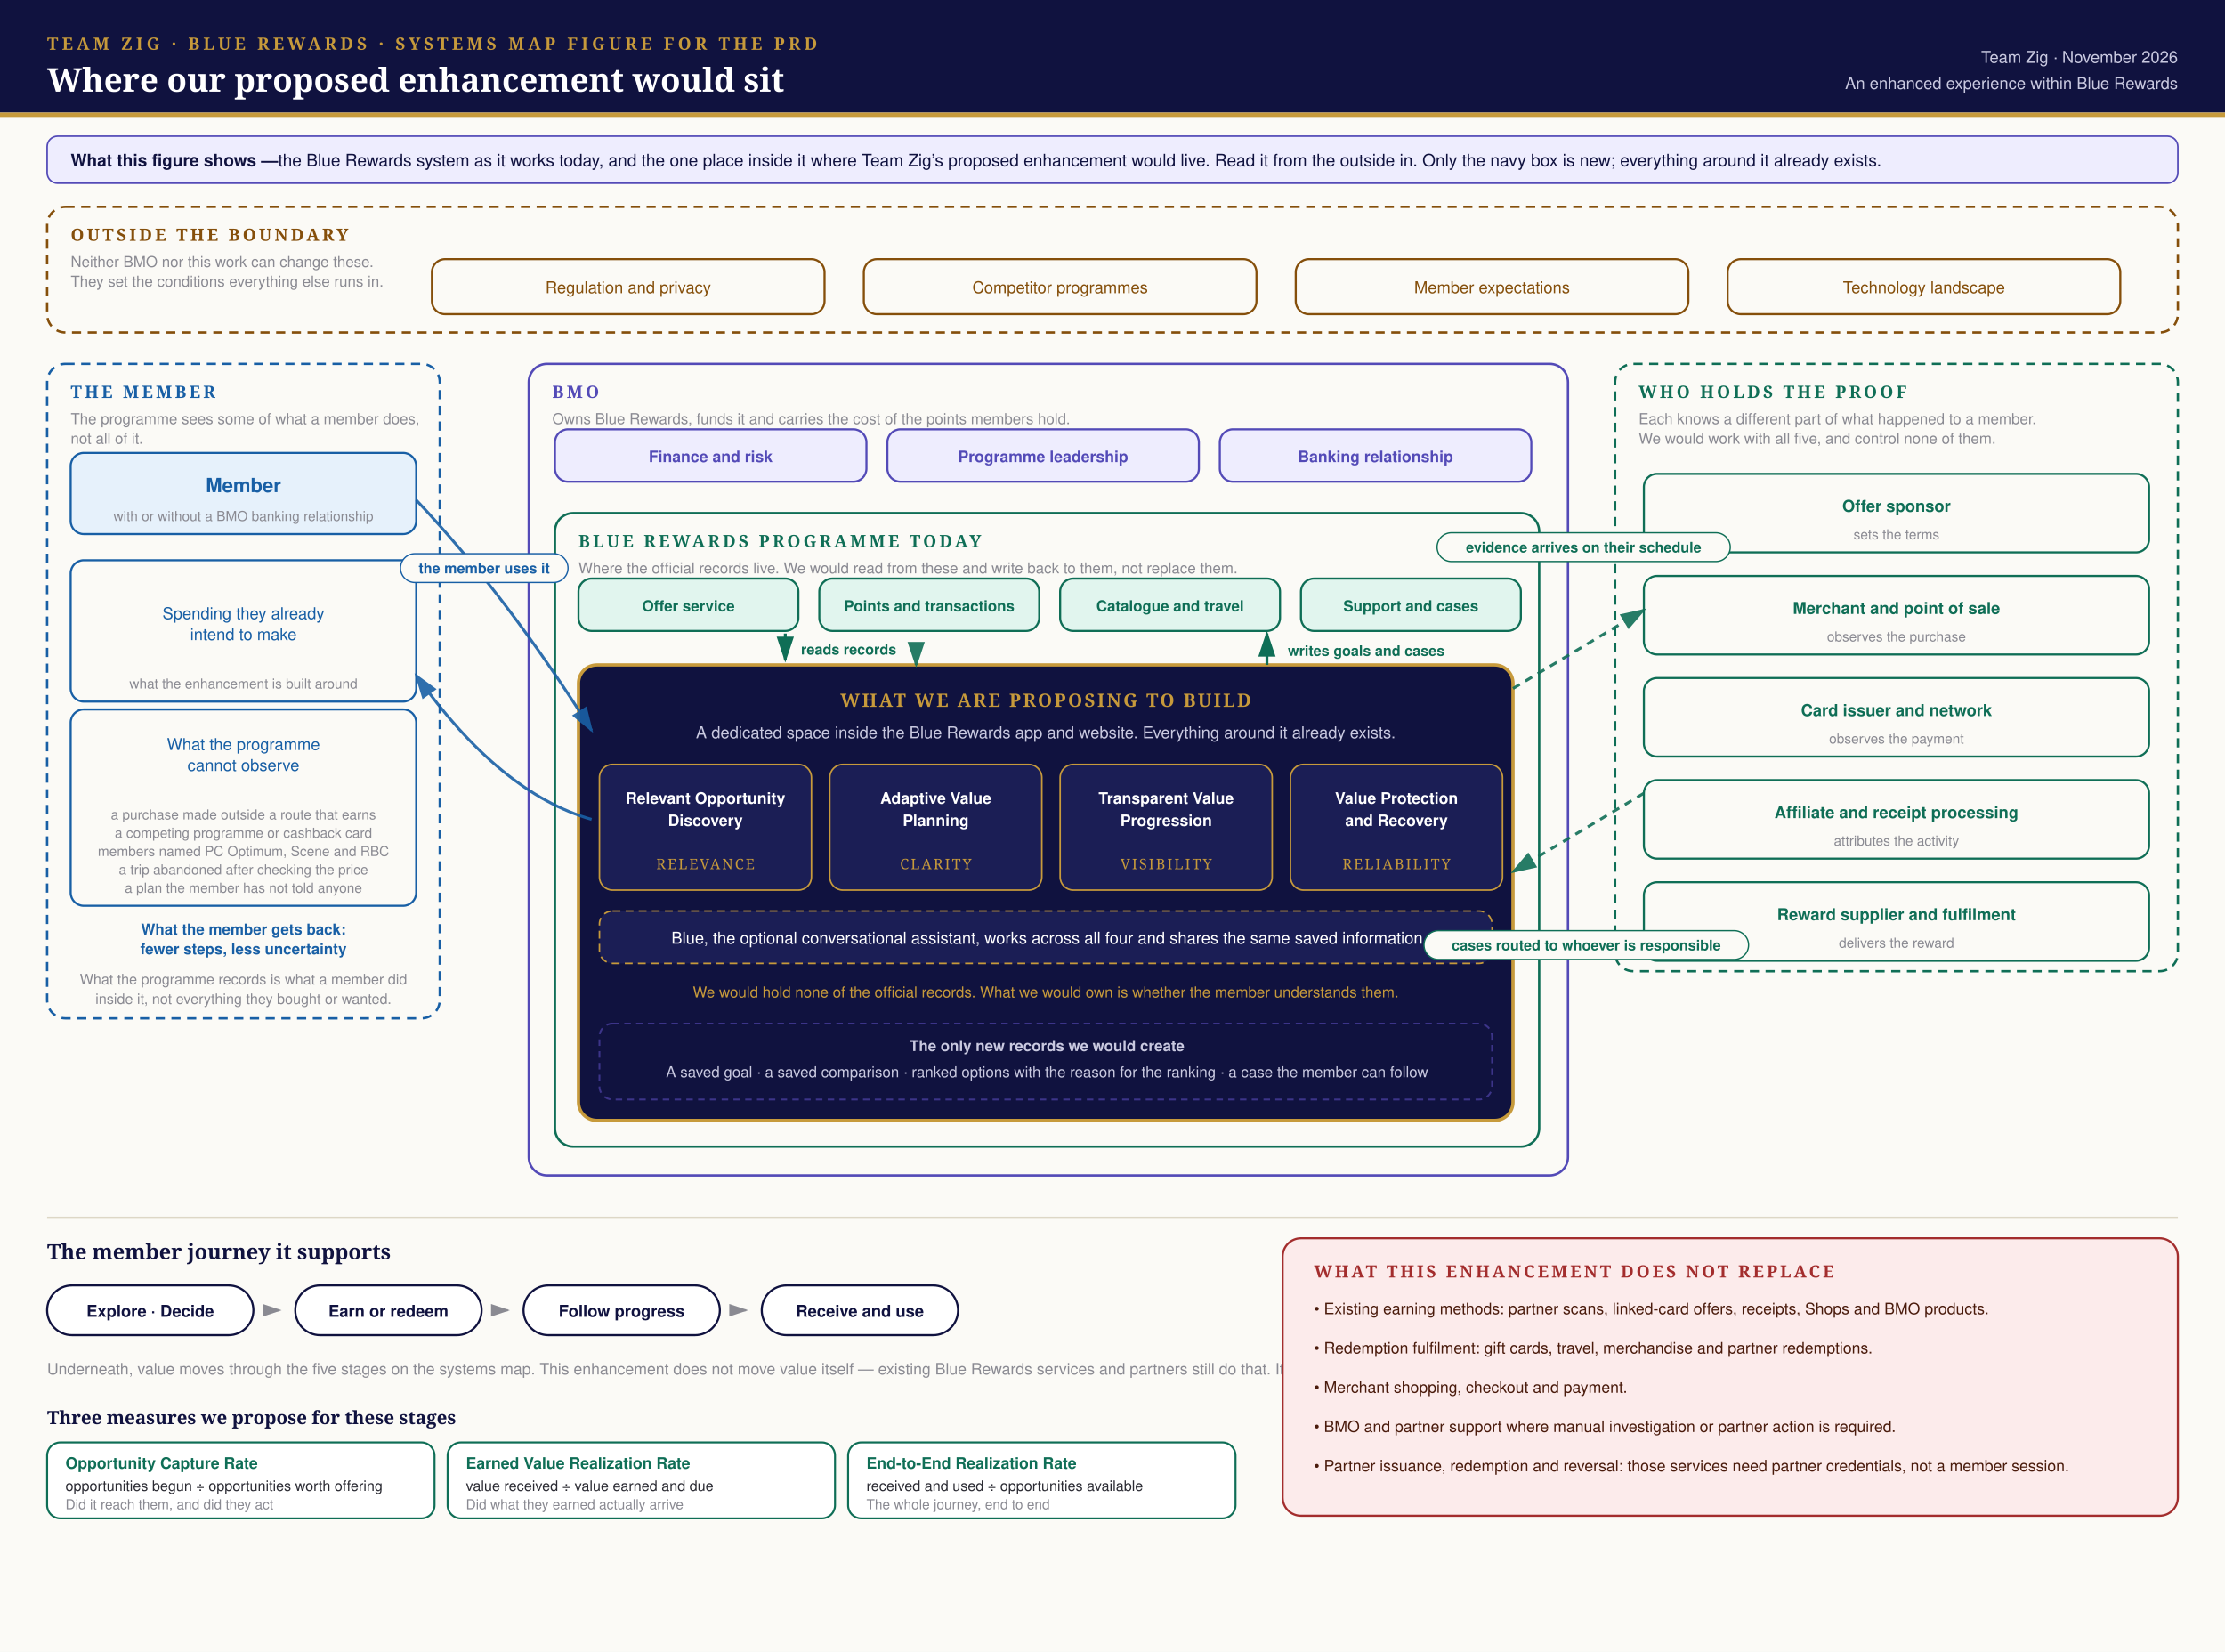
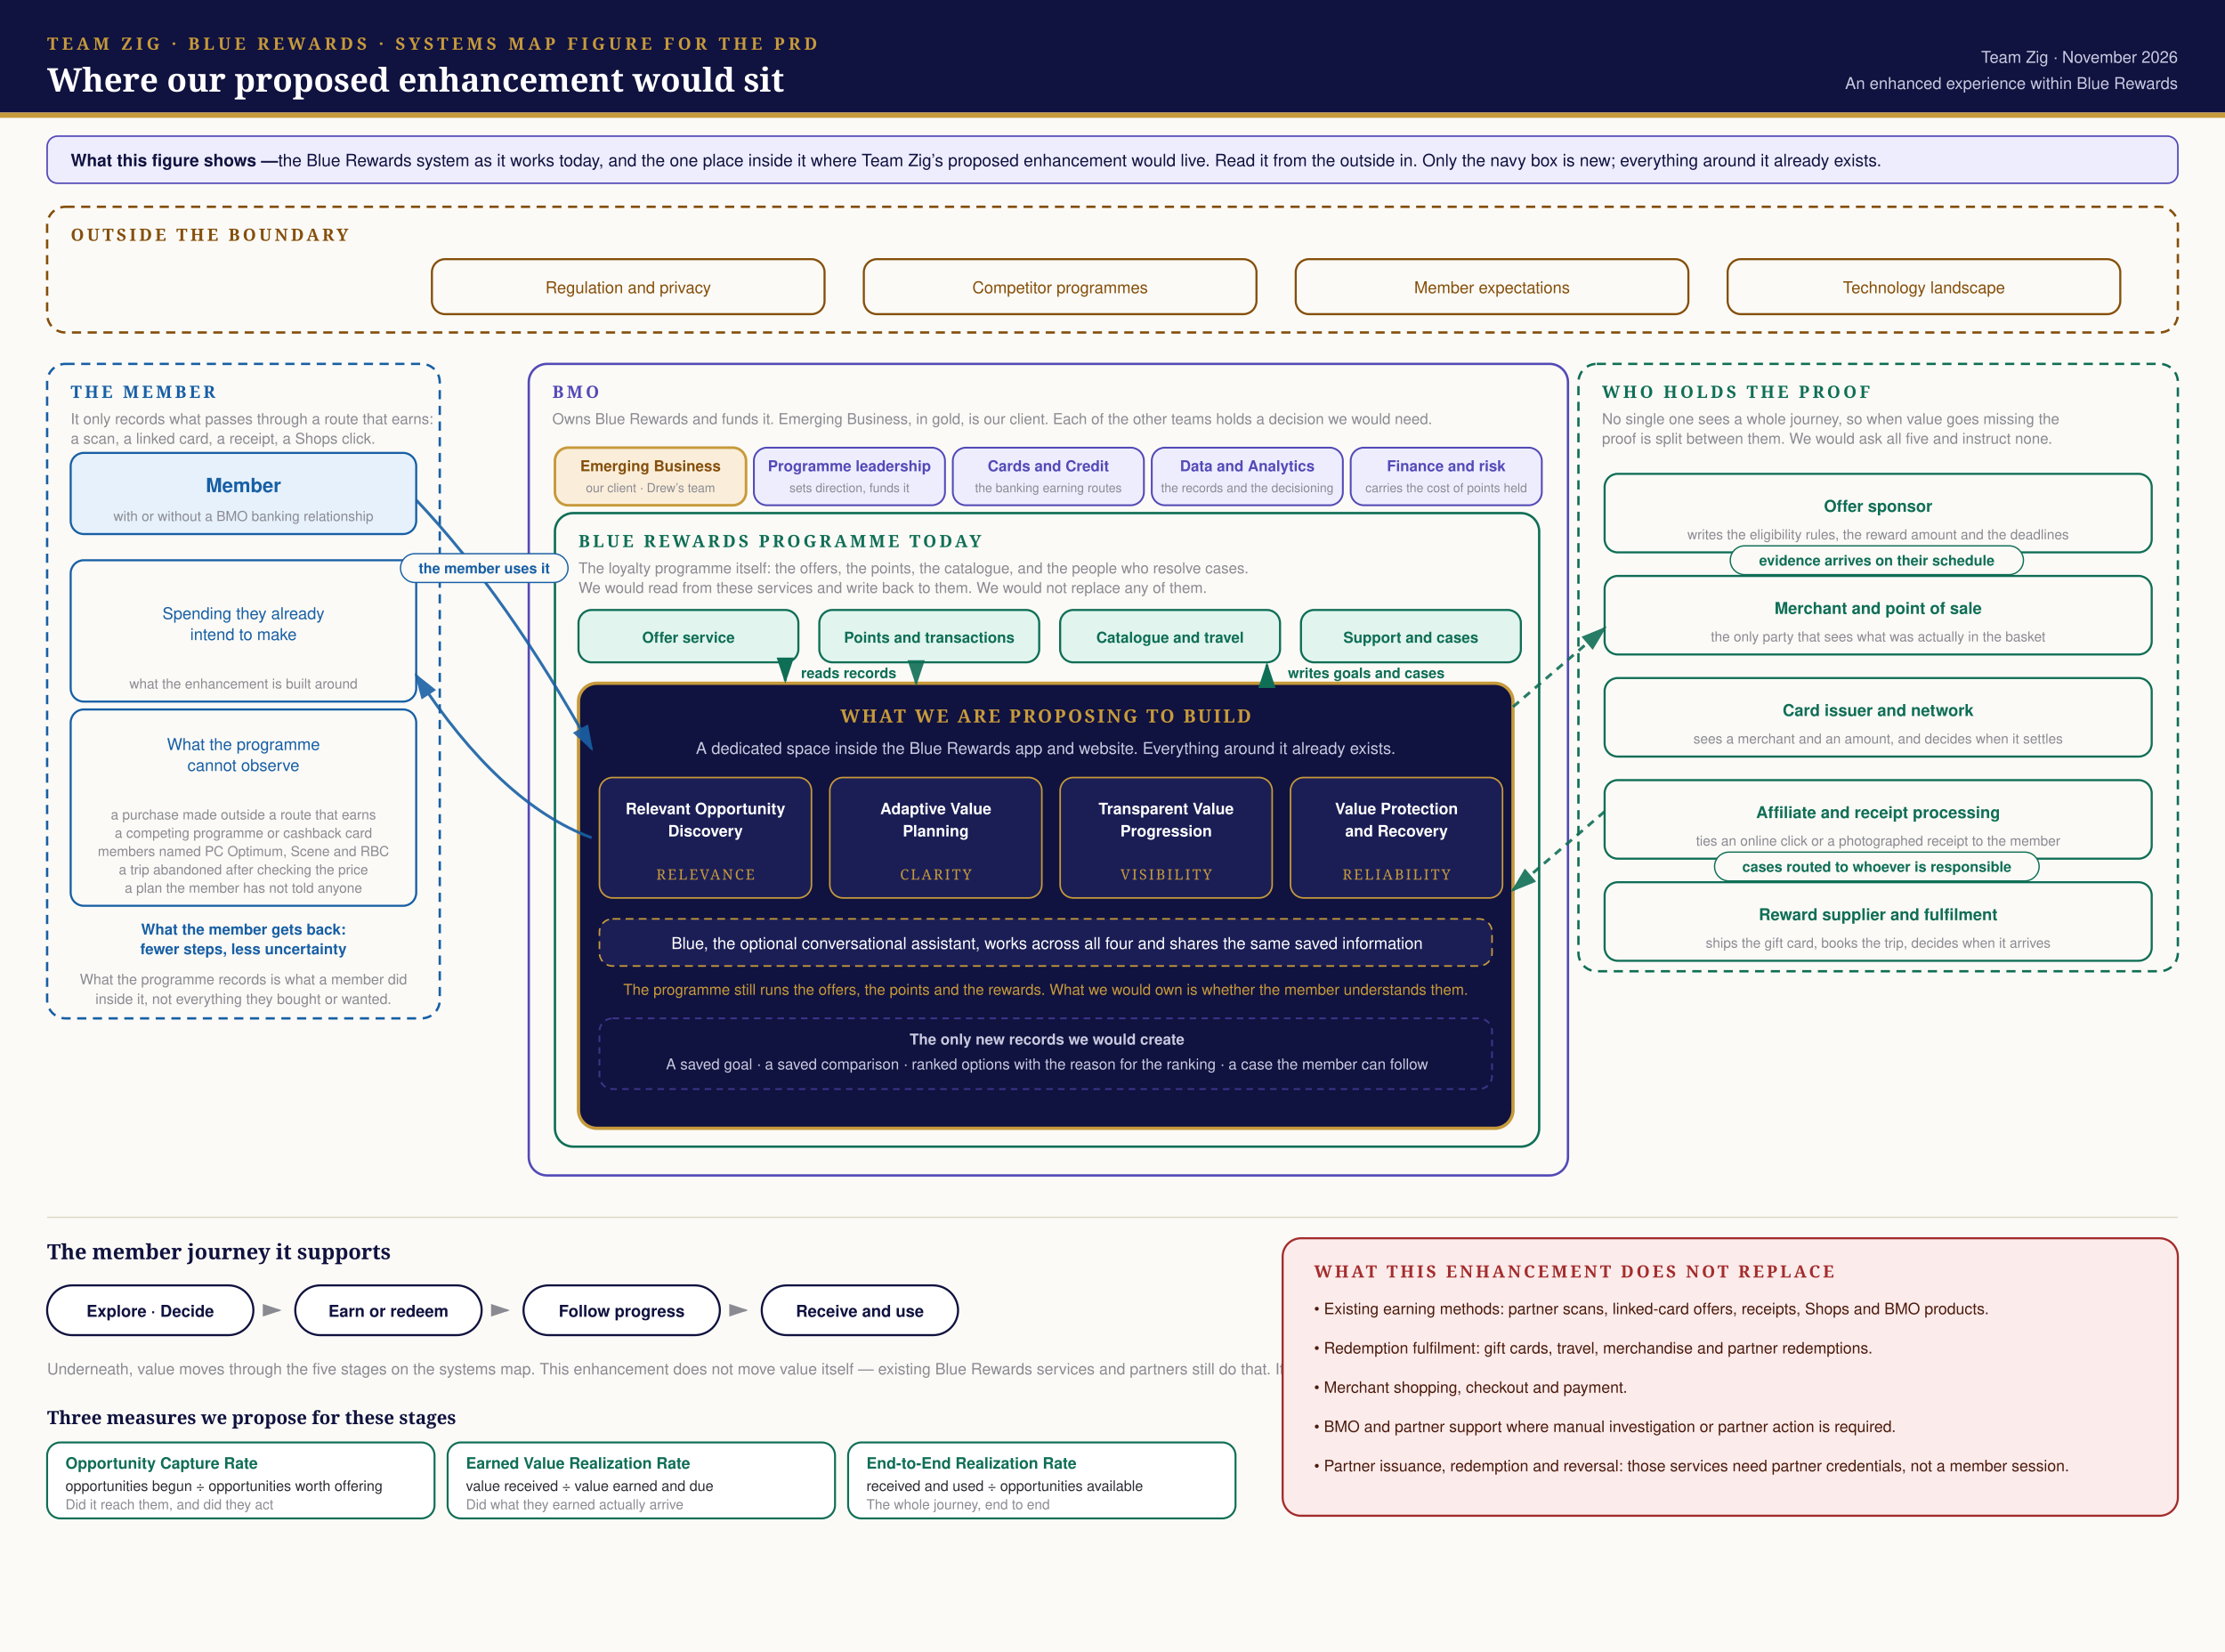
<svg xmlns="http://www.w3.org/2000/svg" width="1700" height="1262" viewBox="0 0 1700 1262">
  <defs>
    <marker id="ar_185FA5" markerWidth="10" markerHeight="10" refX="8" refY="3" orient="auto" markerUnits="strokeWidth">
      <path d="M0,0 L9,3 L0,6 Z" fill="#185FA5" />
    </marker>
    <marker id="ar_534AB7" markerWidth="10" markerHeight="10" refX="8" refY="3" orient="auto" markerUnits="strokeWidth">
      <path d="M0,0 L9,3 L0,6 Z" fill="#534AB7" />
    </marker>
    <marker id="ar_0F6E56" markerWidth="10" markerHeight="10" refX="8" refY="3" orient="auto" markerUnits="strokeWidth">
      <path d="M0,0 L9,3 L0,6 Z" fill="#0F6E56" />
    </marker>
    <marker id="ar_854F0B" markerWidth="10" markerHeight="10" refX="8" refY="3" orient="auto" markerUnits="strokeWidth">
      <path d="M0,0 L9,3 L0,6 Z" fill="#854F0B" />
    </marker>
    <marker id="ar_8a8a92" markerWidth="10" markerHeight="10" refX="8" refY="3" orient="auto" markerUnits="strokeWidth">
      <path d="M0,0 L9,3 L0,6 Z" fill="#8a8a92" />
    </marker>
    <marker id="ar_C79A3B" markerWidth="10" markerHeight="10" refX="8" refY="3" orient="auto" markerUnits="strokeWidth">
      <path d="M0,0 L9,3 L0,6 Z" fill="#C79A3B" />
    </marker>
    <marker id="ar_10123f" markerWidth="10" markerHeight="10" refX="8" refY="3" orient="auto" markerUnits="strokeWidth">
      <path d="M0,0 L9,3 L0,6 Z" fill="#10123f" />
    </marker>
  </defs>
  <rect width="1700" height="1262" fill="#fbfaf6" />
  <rect width="1700" height="86" fill="#10123f" />
  <rect y="86" width="1700" height="4" fill="#C79A3B" />
  <text x="36" y="38" font-family="Georgia,serif" font-size="13" fill="#C79A3B" letter-spacing="2.8" font-weight="700">TEAM ZIG  ·  BLUE REWARDS  ·  SYSTEMS MAP FIGURE FOR THE PRD</text>
  <text x="36" y="70" font-family="Georgia,serif" font-size="25" fill="#ffffff" font-weight="700">Where our proposed enhancement would sit</text>
  <text x="1664" y="48" text-anchor="end" font-family="Helvetica,Arial,sans-serif" font-size="12.5" fill="#c9c9e0">Team Zig · November 2026</text>
  <text x="1664" y="68" text-anchor="end" font-family="Helvetica,Arial,sans-serif" font-size="12.5" fill="#c9c9e0">An enhanced experience within Blue Rewards</text>
  <rect x="36" y="104" width="1628" height="36" rx="8" fill="#EEEDFE" stroke="#534AB7" stroke-width="1.2" />
  <text x="54" y="127" font-family="Helvetica,Arial,sans-serif" font-size="13" fill="#10123f">
    <tspan font-weight="700">What this figure shows — </tspan>the Blue Rewards system as it works today, and the one place inside it where Team Zig’s proposed enhancement would live. Read it from the outside in. Only the navy box is new; everything around it already exists.</text>
  <g transform="translate(0,46)">
    <rect x="36" y="112" width="1628" height="96" rx="14" fill="none" stroke="#854F0B" stroke-width="1.8" stroke-dasharray="7 5" />
    <text x="54" y="138" font-family="Georgia,serif" font-size="13" fill="#854F0B" font-weight="700" letter-spacing="2.2">OUTSIDE THE BOUNDARY</text>
-     <text x="54" y="158" font-family="Helvetica,Arial,sans-serif" font-size="11.5" fill="#8a8a92">Neither BMO nor this work can change these.</text>
-     <text x="54" y="173" font-family="Helvetica,Arial,sans-serif" font-size="11.5" fill="#8a8a92">They set the conditions everything else runs in.</text>
    <rect x="330" y="152" width="300" height="42" rx="10" fill="#fbfaf6" stroke="#854F0B" stroke-width="1.6" />
    <text x="480.0" y="178.0" text-anchor="middle" font-family="Helvetica,Arial,sans-serif" font-size="12.5" fill="#854F0B" font-weight="400">Regulation and privacy</text>
    <rect x="660" y="152" width="300" height="42" rx="10" fill="#fbfaf6" stroke="#854F0B" stroke-width="1.6" />
    <text x="810.0" y="178.0" text-anchor="middle" font-family="Helvetica,Arial,sans-serif" font-size="12.5" fill="#854F0B" font-weight="400">Competitor programmes</text>
    <rect x="990" y="152" width="300" height="42" rx="10" fill="#fbfaf6" stroke="#854F0B" stroke-width="1.6" />
    <text x="1140.0" y="178.0" text-anchor="middle" font-family="Helvetica,Arial,sans-serif" font-size="12.5" fill="#854F0B" font-weight="400">Member expectations</text>
    <rect x="1320" y="152" width="300" height="42" rx="10" fill="#fbfaf6" stroke="#854F0B" stroke-width="1.6" />
    <text x="1470.0" y="178.0" text-anchor="middle" font-family="Helvetica,Arial,sans-serif" font-size="12.5" fill="#854F0B" font-weight="400">Technology landscape</text>
    <rect x="36" y="232" width="300" height="500" rx="14" fill="none" stroke="#185FA5" stroke-width="1.8" stroke-dasharray="7 5" />
    <text x="54" y="258" font-family="Georgia,serif" font-size="13" fill="#185FA5" font-weight="700" letter-spacing="2.2">THE MEMBER</text>
-     <text x="54" y="278" font-family="Helvetica,Arial,sans-serif" font-size="11.5" fill="#8a8a92">The programme sees some of what a member does,</text>
-     <text x="54" y="293" font-family="Helvetica,Arial,sans-serif" font-size="11.5" fill="#8a8a92">not all of it.</text>
+     <text x="54" y="278" font-family="Helvetica,Arial,sans-serif" font-size="11.5" fill="#8a8a92">It only records what passes through a route that earns:</text>
+     <text x="54" y="293" font-family="Helvetica,Arial,sans-serif" font-size="11.5" fill="#8a8a92">a scan, a linked card, a receipt, a Shops click.</text>
    <rect x="54" y="300" width="264" height="62" rx="10" fill="#E6F1FB" stroke="#185FA5" stroke-width="1.6" />
    <text x="186.0" y="330.0" text-anchor="middle" font-family="Helvetica,Arial,sans-serif" font-size="15" fill="#185FA5" font-weight="700">Member</text>
    <text x="186.0" y="352" text-anchor="middle" font-family="Helvetica,Arial,sans-serif" font-size="10.5" fill="#8a8a92">with or without a BMO banking relationship</text>
    <rect x="54" y="382" width="264" height="108" rx="10" fill="#fbfaf6" stroke="#185FA5" stroke-width="1.6" />
    <text x="186.0" y="427.0" text-anchor="middle" font-family="Helvetica,Arial,sans-serif" font-size="12.5" fill="#185FA5" font-weight="400">Spending they already</text>
    <text x="186.0" y="443.0" text-anchor="middle" font-family="Helvetica,Arial,sans-serif" font-size="12.5" fill="#185FA5" font-weight="400">intend to make</text>
    <text x="186.0" y="480" text-anchor="middle" font-family="Helvetica,Arial,sans-serif" font-size="10.5" fill="#8a8a92">what the enhancement is built around</text>
    <rect x="54" y="496" width="264" height="150" rx="10" fill="#fbfaf6" stroke="#185FA5" stroke-width="1.6" />
    <text x="186.0" y="527" text-anchor="middle" font-family="Helvetica,Arial,sans-serif" font-size="12.5" fill="#185FA5" font-weight="400">What the programme</text>
    <text x="186.0" y="543" text-anchor="middle" font-family="Helvetica,Arial,sans-serif" font-size="12.5" fill="#185FA5" font-weight="400">cannot observe</text>
    <text x="186.0" y="580" text-anchor="middle" font-family="Helvetica,Arial,sans-serif" font-size="10.5" fill="#8a8a92">a purchase made outside a route that earns</text>
    <text x="186.0" y="594" text-anchor="middle" font-family="Helvetica,Arial,sans-serif" font-size="10.5" fill="#8a8a92">a competing programme or cashback card</text>
    <text x="186.0" y="608" text-anchor="middle" font-family="Helvetica,Arial,sans-serif" font-size="10.5" fill="#8a8a92">members named PC Optimum, Scene and RBC</text>
    <text x="186.0" y="622" text-anchor="middle" font-family="Helvetica,Arial,sans-serif" font-size="10.5" fill="#8a8a92">a trip abandoned after checking the price</text>
    <text x="186.0" y="636" text-anchor="middle" font-family="Helvetica,Arial,sans-serif" font-size="10.5" fill="#8a8a92">a plan the member has not told anyone</text>
    <text x="186" y="668" text-anchor="middle" font-family="Helvetica,Arial,sans-serif" font-size="11.5" fill="#185FA5" font-weight="700">What the member gets back:</text>
    <text x="186" y="683" text-anchor="middle" font-family="Helvetica,Arial,sans-serif" font-size="11.5" fill="#185FA5" font-weight="700">fewer steps, less uncertainty</text>
    <text x="186" y="706" text-anchor="middle" font-family="Helvetica,Arial,sans-serif" font-size="11" fill="#8a8a92">What the programme records is what a member did</text>
    <text x="186" y="721" text-anchor="middle" font-family="Helvetica,Arial,sans-serif" font-size="11" fill="#8a8a92">inside it, not everything they bought or wanted.</text>
    <rect x="404" y="232" width="794" height="620" rx="14" fill="none" stroke="#534AB7" stroke-width="1.8" />
    <text x="422" y="258" font-family="Georgia,serif" font-size="13" fill="#534AB7" font-weight="700" letter-spacing="2.2">BMO</text>
-     <text x="422" y="278" font-family="Helvetica,Arial,sans-serif" font-size="11.5" fill="#8a8a92">Owns Blue Rewards, funds it and carries the cost of the points members hold.</text>
-     <rect x="424" y="282" width="238" height="40" rx="10" fill="#EEEDFE" stroke="#534AB7" stroke-width="1.6" />
-     <text x="543.0" y="307.0" text-anchor="middle" font-family="Helvetica,Arial,sans-serif" font-size="12" fill="#534AB7" font-weight="700">Finance and risk</text>
-     <rect x="678" y="282" width="238" height="40" rx="10" fill="#EEEDFE" stroke="#534AB7" stroke-width="1.6" />
-     <text x="797.0" y="307.0" text-anchor="middle" font-family="Helvetica,Arial,sans-serif" font-size="12" fill="#534AB7" font-weight="700">Programme leadership</text>
-     <rect x="932" y="282" width="238" height="40" rx="10" fill="#EEEDFE" stroke="#534AB7" stroke-width="1.6" />
-     <text x="1051.0" y="307.0" text-anchor="middle" font-family="Helvetica,Arial,sans-serif" font-size="12" fill="#534AB7" font-weight="700">Banking relationship</text>
+     <text x="422" y="278" font-family="Helvetica,Arial,sans-serif" font-size="11.5" fill="#8a8a92">Owns Blue Rewards and funds it. Emerging Business, in gold, is our client. Each of the other teams holds a decision we would need.</text>
+     <rect x="424" y="296" width="146" height="44" rx="10" fill="#FAEEDA" stroke="#C79A3B" stroke-width="2" />
+     <text x="497" y="314" text-anchor="middle" font-family="Helvetica,Arial,sans-serif" font-size="11.5" fill="#854F0B" font-weight="700">Emerging Business</text>
+     <text x="497" y="330" text-anchor="middle" font-family="Helvetica,Arial,sans-serif" font-size="9.5" fill="#8a8a92">our client · Drew’s team</text>
+     <rect x="576" y="296" width="146" height="44" rx="10" fill="#EEEDFE" stroke="#534AB7" stroke-width="1.4" />
+     <text x="649" y="314" text-anchor="middle" font-family="Helvetica,Arial,sans-serif" font-size="11.5" fill="#534AB7" font-weight="700">Programme leadership</text>
+     <text x="649" y="330" text-anchor="middle" font-family="Helvetica,Arial,sans-serif" font-size="9.5" fill="#8a8a92">sets direction, funds it</text>
+     <rect x="728" y="296" width="146" height="44" rx="10" fill="#EEEDFE" stroke="#534AB7" stroke-width="1.4" />
+     <text x="801" y="314" text-anchor="middle" font-family="Helvetica,Arial,sans-serif" font-size="11.5" fill="#534AB7" font-weight="700">Cards and Credit</text>
+     <text x="801" y="330" text-anchor="middle" font-family="Helvetica,Arial,sans-serif" font-size="9.5" fill="#8a8a92">the banking earning routes</text>
+     <rect x="880" y="296" width="146" height="44" rx="10" fill="#EEEDFE" stroke="#534AB7" stroke-width="1.4" />
+     <text x="953" y="314" text-anchor="middle" font-family="Helvetica,Arial,sans-serif" font-size="11.5" fill="#534AB7" font-weight="700">Data and Analytics</text>
+     <text x="953" y="330" text-anchor="middle" font-family="Helvetica,Arial,sans-serif" font-size="9.5" fill="#8a8a92">the records and the decisioning</text>
+     <rect x="1032" y="296" width="146" height="44" rx="10" fill="#EEEDFE" stroke="#534AB7" stroke-width="1.4" />
+     <text x="1105" y="314" text-anchor="middle" font-family="Helvetica,Arial,sans-serif" font-size="11.5" fill="#534AB7" font-weight="700">Finance and risk</text>
+     <text x="1105" y="330" text-anchor="middle" font-family="Helvetica,Arial,sans-serif" font-size="9.5" fill="#8a8a92">carries the cost of points held</text>
    <rect x="424" y="346" width="752" height="484" rx="14" fill="none" stroke="#0F6E56" stroke-width="1.8" />
    <text x="442" y="372" font-family="Georgia,serif" font-size="13" fill="#0F6E56" font-weight="700" letter-spacing="2.2">BLUE REWARDS PROGRAMME TODAY</text>
-     <text x="442" y="392" font-family="Helvetica,Arial,sans-serif" font-size="11.5" fill="#8a8a92">Where the official records live. We would read from these and write back to them, not replace them.</text>
-     <rect x="442" y="396" width="168" height="40" rx="10" fill="#E1F5EE" stroke="#0F6E56" stroke-width="1.6" />
-     <text x="526.0" y="421.0" text-anchor="middle" font-family="Helvetica,Arial,sans-serif" font-size="11.5" fill="#0F6E56" font-weight="700">Offer service</text>
-     <rect x="626" y="396" width="168" height="40" rx="10" fill="#E1F5EE" stroke="#0F6E56" stroke-width="1.6" />
-     <text x="710.0" y="421.0" text-anchor="middle" font-family="Helvetica,Arial,sans-serif" font-size="11.5" fill="#0F6E56" font-weight="700">Points and transactions</text>
-     <rect x="810" y="396" width="168" height="40" rx="10" fill="#E1F5EE" stroke="#0F6E56" stroke-width="1.6" />
-     <text x="894.0" y="421.0" text-anchor="middle" font-family="Helvetica,Arial,sans-serif" font-size="11.5" fill="#0F6E56" font-weight="700">Catalogue and travel</text>
-     <rect x="994" y="396" width="168" height="40" rx="10" fill="#E1F5EE" stroke="#0F6E56" stroke-width="1.6" />
-     <text x="1078.0" y="421.0" text-anchor="middle" font-family="Helvetica,Arial,sans-serif" font-size="11.5" fill="#0F6E56" font-weight="700">Support and cases</text>
-     <rect x="442" y="462" width="714" height="348" rx="14" fill="#10123f" stroke="#C79A3B" stroke-width="2.5" />
-     <text x="799" y="494" text-anchor="middle" font-family="Georgia,serif" font-size="14" fill="#C79A3B" font-weight="700" letter-spacing="1.6">WHAT WE ARE PROPOSING TO BUILD</text>
-     <text x="799" y="518" text-anchor="middle" font-family="Helvetica,Arial,sans-serif" font-size="12.5" fill="#c9c9e0">A dedicated space inside the Blue Rewards app and website. Everything around it already exists.</text>
-     <rect x="458" y="538" width="162" height="96" rx="10" fill="#1b1e55" stroke="#C79A3B" stroke-width="1.2" />
-     <text x="539" y="568" text-anchor="middle" font-family="Helvetica,Arial,sans-serif" font-size="12" fill="#ffffff" font-weight="700">Relevant Opportunity</text>
-     <text x="539" y="585" text-anchor="middle" font-family="Helvetica,Arial,sans-serif" font-size="12" fill="#ffffff" font-weight="700">Discovery</text>
-     <text x="539" y="618" text-anchor="middle" font-family="Georgia,serif" font-size="11" fill="#C79A3B" letter-spacing="1.4">RELEVANCE</text>
-     <rect x="634" y="538" width="162" height="96" rx="10" fill="#1b1e55" stroke="#C79A3B" stroke-width="1.2" />
-     <text x="715" y="568" text-anchor="middle" font-family="Helvetica,Arial,sans-serif" font-size="12" fill="#ffffff" font-weight="700">Adaptive Value</text>
-     <text x="715" y="585" text-anchor="middle" font-family="Helvetica,Arial,sans-serif" font-size="12" fill="#ffffff" font-weight="700">Planning</text>
-     <text x="715" y="618" text-anchor="middle" font-family="Georgia,serif" font-size="11" fill="#C79A3B" letter-spacing="1.4">CLARITY</text>
-     <rect x="810" y="538" width="162" height="96" rx="10" fill="#1b1e55" stroke="#C79A3B" stroke-width="1.2" />
-     <text x="891" y="568" text-anchor="middle" font-family="Helvetica,Arial,sans-serif" font-size="12" fill="#ffffff" font-weight="700">Transparent Value</text>
-     <text x="891" y="585" text-anchor="middle" font-family="Helvetica,Arial,sans-serif" font-size="12" fill="#ffffff" font-weight="700">Progression</text>
-     <text x="891" y="618" text-anchor="middle" font-family="Georgia,serif" font-size="11" fill="#C79A3B" letter-spacing="1.4">VISIBILITY</text>
-     <rect x="986" y="538" width="162" height="96" rx="10" fill="#1b1e55" stroke="#C79A3B" stroke-width="1.2" />
-     <text x="1067" y="568" text-anchor="middle" font-family="Helvetica,Arial,sans-serif" font-size="12" fill="#ffffff" font-weight="700">Value Protection</text>
-     <text x="1067" y="585" text-anchor="middle" font-family="Helvetica,Arial,sans-serif" font-size="12" fill="#ffffff" font-weight="700">and Recovery</text>
-     <text x="1067" y="618" text-anchor="middle" font-family="Georgia,serif" font-size="11" fill="#C79A3B" letter-spacing="1.4">RELIABILITY</text>
-     <rect x="458" y="650" width="682" height="40" rx="10" fill="#1b1e55" stroke="#C79A3B" stroke-width="1.2" stroke-dasharray="6 4" />
-     <text x="800" y="675" text-anchor="middle" font-family="Helvetica,Arial,sans-serif" font-size="12.5" fill="#ffffff">Blue, the optional conversational assistant, works across all four and shares the same saved information</text>
-     <text x="799" y="716" text-anchor="middle" font-family="Helvetica,Arial,sans-serif" font-size="11.5" fill="#C79A3B">We would hold none of the official records. What we would own is whether the member understands them.</text>
-     <rect x="458" y="736" width="682" height="58" rx="10" fill="none" stroke="#3C3489" stroke-width="1.4" stroke-dasharray="5 4" />
-     <text x="800" y="757" text-anchor="middle" font-family="Helvetica,Arial,sans-serif" font-size="11.5" fill="#c9c9e0" font-weight="700">The only new records we would create</text>
-     <text x="800" y="777" text-anchor="middle" font-family="Helvetica,Arial,sans-serif" font-size="11.5" fill="#c9c9e0">A saved goal · a saved comparison · ranked options with the reason for the ranking · a case the member can follow</text>
-     <rect x="1234" y="232" width="430" height="464" rx="14" fill="none" stroke="#0F6E56" stroke-width="1.8" stroke-dasharray="7 5" />
-     <text x="1252" y="258" font-family="Georgia,serif" font-size="13" fill="#0F6E56" font-weight="700" letter-spacing="2.2">WHO HOLDS THE PROOF</text>
-     <text x="1252" y="278" font-family="Helvetica,Arial,sans-serif" font-size="11.5" fill="#8a8a92">Each knows a different part of what happened to a member.</text>
-     <text x="1252" y="293" font-family="Helvetica,Arial,sans-serif" font-size="11.5" fill="#8a8a92">We would work with all five, and control none of them.</text>
-     <rect x="1256" y="316" width="386" height="60" rx="10" fill="#fbfaf6" stroke="#0F6E56" stroke-width="1.6" />
-     <text x="1449.0" y="345.0" text-anchor="middle" font-family="Helvetica,Arial,sans-serif" font-size="12.5" fill="#0F6E56" font-weight="700">Offer sponsor</text>
-     <text x="1449.0" y="366" text-anchor="middle" font-family="Helvetica,Arial,sans-serif" font-size="10.5" fill="#8a8a92">sets the terms</text>
-     <rect x="1256" y="394" width="386" height="60" rx="10" fill="#fbfaf6" stroke="#0F6E56" stroke-width="1.6" />
-     <text x="1449.0" y="423.0" text-anchor="middle" font-family="Helvetica,Arial,sans-serif" font-size="12.5" fill="#0F6E56" font-weight="700">Merchant and point of sale</text>
-     <text x="1449.0" y="444" text-anchor="middle" font-family="Helvetica,Arial,sans-serif" font-size="10.5" fill="#8a8a92">observes the purchase</text>
-     <rect x="1256" y="472" width="386" height="60" rx="10" fill="#fbfaf6" stroke="#0F6E56" stroke-width="1.6" />
-     <text x="1449.0" y="501.0" text-anchor="middle" font-family="Helvetica,Arial,sans-serif" font-size="12.5" fill="#0F6E56" font-weight="700">Card issuer and network</text>
-     <text x="1449.0" y="522" text-anchor="middle" font-family="Helvetica,Arial,sans-serif" font-size="10.5" fill="#8a8a92">observes the payment</text>
-     <rect x="1256" y="550" width="386" height="60" rx="10" fill="#fbfaf6" stroke="#0F6E56" stroke-width="1.6" />
-     <text x="1449.0" y="579.0" text-anchor="middle" font-family="Helvetica,Arial,sans-serif" font-size="12.5" fill="#0F6E56" font-weight="700">Affiliate and receipt processing</text>
-     <text x="1449.0" y="600" text-anchor="middle" font-family="Helvetica,Arial,sans-serif" font-size="10.5" fill="#8a8a92">attributes the activity</text>
-     <rect x="1256" y="628" width="386" height="60" rx="10" fill="#fbfaf6" stroke="#0F6E56" stroke-width="1.6" />
-     <text x="1449.0" y="657.0" text-anchor="middle" font-family="Helvetica,Arial,sans-serif" font-size="12.5" fill="#0F6E56" font-weight="700">Reward supplier and fulfilment</text>
-     <text x="1449.0" y="678" text-anchor="middle" font-family="Helvetica,Arial,sans-serif" font-size="10.5" fill="#8a8a92">delivers the reward</text>
-     <path d="M318,336 Q388,410 452,512" fill="none" stroke="#185FA5" stroke-width="2.2" marker-end="url(#ar_185FA5)" opacity="0.9" />
+     <text x="442" y="392" font-family="Helvetica,Arial,sans-serif" font-size="11.5" fill="#8a8a92">The loyalty programme itself: the offers, the points, the catalogue, and the people who resolve cases.</text>
+     <text x="442" y="407" font-family="Helvetica,Arial,sans-serif" font-size="11.5" fill="#8a8a92">We would read from these services and write back to them. We would not replace any of them.</text>
+     <rect x="442" y="420" width="168" height="40" rx="10" fill="#E1F5EE" stroke="#0F6E56" stroke-width="1.6" />
+     <text x="526.0" y="445.0" text-anchor="middle" font-family="Helvetica,Arial,sans-serif" font-size="11.5" fill="#0F6E56" font-weight="700">Offer service</text>
+     <rect x="626" y="420" width="168" height="40" rx="10" fill="#E1F5EE" stroke="#0F6E56" stroke-width="1.6" />
+     <text x="710.0" y="445.0" text-anchor="middle" font-family="Helvetica,Arial,sans-serif" font-size="11.5" fill="#0F6E56" font-weight="700">Points and transactions</text>
+     <rect x="810" y="420" width="168" height="40" rx="10" fill="#E1F5EE" stroke="#0F6E56" stroke-width="1.6" />
+     <text x="894.0" y="445.0" text-anchor="middle" font-family="Helvetica,Arial,sans-serif" font-size="11.5" fill="#0F6E56" font-weight="700">Catalogue and travel</text>
+     <rect x="994" y="420" width="168" height="40" rx="10" fill="#E1F5EE" stroke="#0F6E56" stroke-width="1.6" />
+     <text x="1078.0" y="445.0" text-anchor="middle" font-family="Helvetica,Arial,sans-serif" font-size="11.5" fill="#0F6E56" font-weight="700">Support and cases</text>
+     <rect x="442" y="476" width="714" height="340" rx="14" fill="#10123f" stroke="#C79A3B" stroke-width="2.5" />
+     <text x="799" y="506" text-anchor="middle" font-family="Georgia,serif" font-size="14" fill="#C79A3B" font-weight="700" letter-spacing="1.6">WHAT WE ARE PROPOSING TO BUILD</text>
+     <text x="799" y="530" text-anchor="middle" font-family="Helvetica,Arial,sans-serif" font-size="12.5" fill="#c9c9e0">A dedicated space inside the Blue Rewards app and website. Everything around it already exists.</text>
+     <rect x="458" y="548" width="162" height="92" rx="10" fill="#1b1e55" stroke="#C79A3B" stroke-width="1.2" />
+     <text x="539" y="576" text-anchor="middle" font-family="Helvetica,Arial,sans-serif" font-size="12" fill="#ffffff" font-weight="700">Relevant Opportunity</text>
+     <text x="539" y="593" text-anchor="middle" font-family="Helvetica,Arial,sans-serif" font-size="12" fill="#ffffff" font-weight="700">Discovery</text>
+     <text x="539" y="626" text-anchor="middle" font-family="Georgia,serif" font-size="11" fill="#C79A3B" letter-spacing="1.4">RELEVANCE</text>
+     <rect x="634" y="548" width="162" height="92" rx="10" fill="#1b1e55" stroke="#C79A3B" stroke-width="1.2" />
+     <text x="715" y="576" text-anchor="middle" font-family="Helvetica,Arial,sans-serif" font-size="12" fill="#ffffff" font-weight="700">Adaptive Value</text>
+     <text x="715" y="593" text-anchor="middle" font-family="Helvetica,Arial,sans-serif" font-size="12" fill="#ffffff" font-weight="700">Planning</text>
+     <text x="715" y="626" text-anchor="middle" font-family="Georgia,serif" font-size="11" fill="#C79A3B" letter-spacing="1.4">CLARITY</text>
+     <rect x="810" y="548" width="162" height="92" rx="10" fill="#1b1e55" stroke="#C79A3B" stroke-width="1.2" />
+     <text x="891" y="576" text-anchor="middle" font-family="Helvetica,Arial,sans-serif" font-size="12" fill="#ffffff" font-weight="700">Transparent Value</text>
+     <text x="891" y="593" text-anchor="middle" font-family="Helvetica,Arial,sans-serif" font-size="12" fill="#ffffff" font-weight="700">Progression</text>
+     <text x="891" y="626" text-anchor="middle" font-family="Georgia,serif" font-size="11" fill="#C79A3B" letter-spacing="1.4">VISIBILITY</text>
+     <rect x="986" y="548" width="162" height="92" rx="10" fill="#1b1e55" stroke="#C79A3B" stroke-width="1.2" />
+     <text x="1067" y="576" text-anchor="middle" font-family="Helvetica,Arial,sans-serif" font-size="12" fill="#ffffff" font-weight="700">Value Protection</text>
+     <text x="1067" y="593" text-anchor="middle" font-family="Helvetica,Arial,sans-serif" font-size="12" fill="#ffffff" font-weight="700">and Recovery</text>
+     <text x="1067" y="626" text-anchor="middle" font-family="Georgia,serif" font-size="11" fill="#C79A3B" letter-spacing="1.4">RELIABILITY</text>
+     <rect x="458" y="656" width="682" height="36" rx="10" fill="#1b1e55" stroke="#C79A3B" stroke-width="1.2" stroke-dasharray="6 4" />
+     <text x="800" y="679" text-anchor="middle" font-family="Helvetica,Arial,sans-serif" font-size="12.5" fill="#ffffff">Blue, the optional conversational assistant, works across all four and shares the same saved information</text>
+     <text x="799" y="714" text-anchor="middle" font-family="Helvetica,Arial,sans-serif" font-size="11.5" fill="#C79A3B">The programme still runs the offers, the points and the rewards. What we would own is whether the member understands them.</text>
+     <rect x="458" y="732" width="682" height="54" rx="10" fill="none" stroke="#3C3489" stroke-width="1.4" stroke-dasharray="5 4" />
+     <text x="800" y="752" text-anchor="middle" font-family="Helvetica,Arial,sans-serif" font-size="11.5" fill="#c9c9e0" font-weight="700">The only new records we would create</text>
+     <text x="800" y="771" text-anchor="middle" font-family="Helvetica,Arial,sans-serif" font-size="11.5" fill="#c9c9e0">A saved goal · a saved comparison · ranked options with the reason for the ranking · a case the member can follow</text>
+     <rect x="1206" y="232" width="458" height="464" rx="14" fill="none" stroke="#0F6E56" stroke-width="1.8" stroke-dasharray="7 5" />
+     <text x="1224" y="258" font-family="Georgia,serif" font-size="13" fill="#0F6E56" font-weight="700" letter-spacing="2.2">WHO HOLDS THE PROOF</text>
+     <text x="1224" y="278" font-family="Helvetica,Arial,sans-serif" font-size="11.5" fill="#8a8a92">No single one sees a whole journey, so when value goes missing the</text>
+     <text x="1224" y="293" font-family="Helvetica,Arial,sans-serif" font-size="11.5" fill="#8a8a92">proof is split between them. We would ask all five and instruct none.</text>
+     <rect x="1226" y="316" width="418" height="60" rx="10" fill="#fbfaf6" stroke="#0F6E56" stroke-width="1.6" />
+     <text x="1435.0" y="345.0" text-anchor="middle" font-family="Helvetica,Arial,sans-serif" font-size="12.5" fill="#0F6E56" font-weight="700">Offer sponsor</text>
+     <text x="1435.0" y="366" text-anchor="middle" font-family="Helvetica,Arial,sans-serif" font-size="10.5" fill="#8a8a92">writes the eligibility rules, the reward amount and the deadlines</text>
+     <rect x="1226" y="394" width="418" height="60" rx="10" fill="#fbfaf6" stroke="#0F6E56" stroke-width="1.6" />
+     <text x="1435.0" y="423.0" text-anchor="middle" font-family="Helvetica,Arial,sans-serif" font-size="12.5" fill="#0F6E56" font-weight="700">Merchant and point of sale</text>
+     <text x="1435.0" y="444" text-anchor="middle" font-family="Helvetica,Arial,sans-serif" font-size="10.5" fill="#8a8a92">the only party that sees what was actually in the basket</text>
+     <rect x="1226" y="472" width="418" height="60" rx="10" fill="#fbfaf6" stroke="#0F6E56" stroke-width="1.6" />
+     <text x="1435.0" y="501.0" text-anchor="middle" font-family="Helvetica,Arial,sans-serif" font-size="12.5" fill="#0F6E56" font-weight="700">Card issuer and network</text>
+     <text x="1435.0" y="522" text-anchor="middle" font-family="Helvetica,Arial,sans-serif" font-size="10.5" fill="#8a8a92">sees a merchant and an amount, and decides when it settles</text>
+     <rect x="1226" y="550" width="418" height="60" rx="10" fill="#fbfaf6" stroke="#0F6E56" stroke-width="1.6" />
+     <text x="1435.0" y="579.0" text-anchor="middle" font-family="Helvetica,Arial,sans-serif" font-size="12.5" fill="#0F6E56" font-weight="700">Affiliate and receipt processing</text>
+     <text x="1435.0" y="600" text-anchor="middle" font-family="Helvetica,Arial,sans-serif" font-size="10.5" fill="#8a8a92">ties an online click or a photographed receipt to the member</text>
+     <rect x="1226" y="628" width="418" height="60" rx="10" fill="#fbfaf6" stroke="#0F6E56" stroke-width="1.6" />
+     <text x="1435.0" y="657.0" text-anchor="middle" font-family="Helvetica,Arial,sans-serif" font-size="12.5" fill="#0F6E56" font-weight="700">Reward supplier and fulfilment</text>
+     <text x="1435.0" y="678" text-anchor="middle" font-family="Helvetica,Arial,sans-serif" font-size="10.5" fill="#8a8a92">ships the gift card, books the trip, decides when it arrives</text>
+     <path d="M318,336 Q388,410 452,526" fill="none" stroke="#185FA5" stroke-width="2.2" marker-end="url(#ar_185FA5)" opacity="0.9" />
    <rect x="306.0" y="377" width="128.0" height="22" rx="11" fill="#fbfaf6" stroke="#185FA5" stroke-width="1" />
    <text x="370" y="392" text-anchor="middle" font-family="Helvetica,Arial,sans-serif" font-size="11" fill="#185FA5" font-weight="700">the member uses it</text>
-     <path d="M452,580 Q382,560 318,470" fill="none" stroke="#185FA5" stroke-width="2.2" marker-end="url(#ar_185FA5)" opacity="0.9" />
-     <path d="M700,456 L700,462" fill="none" stroke="#0F6E56" stroke-width="2.2" marker-end="url(#ar_0F6E56)" opacity="0.9" />
-     <line x1="600" y1="438" x2="600" y2="458" stroke="#0F6E56" stroke-width="2.2" marker-end="url(#ar_0F6E56)" />
-     <text x="612" y="454" font-family="Helvetica,Arial,sans-serif" font-size="11" fill="#0F6E56" font-weight="700">reads records</text>
-     <line x1="968" y1="462" x2="968" y2="438" stroke="#0F6E56" stroke-width="2.2" marker-end="url(#ar_0F6E56)" />
-     <text x="984" y="455" font-family="Helvetica,Arial,sans-serif" font-size="11" fill="#0F6E56" font-weight="700">writes goals and cases</text>
-     <path d="M1156,480 L1256,420" fill="none" stroke="#0F6E56" stroke-width="2.2" stroke-dasharray="6 5" marker-end="url(#ar_0F6E56)" opacity="0.9" />
-     <rect x="1098.0" y="361" width="224.0" height="22" rx="11" fill="#fbfaf6" stroke="#0F6E56" stroke-width="1" />
-     <text x="1210" y="376" text-anchor="middle" font-family="Helvetica,Arial,sans-serif" font-size="11" fill="#0F6E56" font-weight="700">evidence arrives on their schedule</text>
-     <path d="M1256,560 L1156,620" fill="none" stroke="#0F6E56" stroke-width="2.2" stroke-dasharray="6 5" marker-end="url(#ar_0F6E56)" opacity="0.9" />
-     <rect x="1088.0" y="665" width="248.0" height="22" rx="11" fill="#fbfaf6" stroke="#0F6E56" stroke-width="1" />
-     <text x="1212" y="680" text-anchor="middle" font-family="Helvetica,Arial,sans-serif" font-size="11" fill="#0F6E56" font-weight="700">cases routed to whoever is responsible</text>
+     <path d="M452,594 Q382,568 318,470" fill="none" stroke="#185FA5" stroke-width="2.2" marker-end="url(#ar_185FA5)" opacity="0.9" />
+     <path d="M700,470 L700,476" fill="none" stroke="#0F6E56" stroke-width="2.2" marker-end="url(#ar_0F6E56)" opacity="0.9" />
+     <line x1="600" y1="462" x2="600" y2="474" stroke="#0F6E56" stroke-width="2.2" marker-end="url(#ar_0F6E56)" />
+     <text x="612" y="472" font-family="Helvetica,Arial,sans-serif" font-size="11" fill="#0F6E56" font-weight="700">reads records</text>
+     <line x1="968" y1="474" x2="968" y2="462" stroke="#0F6E56" stroke-width="2.2" marker-end="url(#ar_0F6E56)" />
+     <text x="984" y="472" font-family="Helvetica,Arial,sans-serif" font-size="11" fill="#0F6E56" font-weight="700">writes goals and cases</text>
+     <path d="M1156,494 L1226,434" fill="none" stroke="#0F6E56" stroke-width="2.2" stroke-dasharray="6 5" marker-end="url(#ar_0F6E56)" opacity="0.9" />
+     <rect x="1322.0" y="371" width="224.0" height="22" rx="11" fill="#fbfaf6" stroke="#0F6E56" stroke-width="1" />
+     <text x="1434" y="386" text-anchor="middle" font-family="Helvetica,Arial,sans-serif" font-size="11" fill="#0F6E56" font-weight="700">evidence arrives on their schedule</text>
+     <path d="M1226,574 L1156,634" fill="none" stroke="#0F6E56" stroke-width="2.2" stroke-dasharray="6 5" marker-end="url(#ar_0F6E56)" opacity="0.9" />
+     <rect x="1310.0" y="605" width="248.0" height="22" rx="11" fill="#fbfaf6" stroke="#0F6E56" stroke-width="1" />
+     <text x="1434" y="620" text-anchor="middle" font-family="Helvetica,Arial,sans-serif" font-size="11" fill="#0F6E56" font-weight="700">cases routed to whoever is responsible</text>
    <line x1="36" y1="884" x2="1664" y2="884" stroke="#ddd7c6" stroke-width="1" />
    <text x="36" y="916" font-family="Georgia,serif" font-size="16" fill="#10123f" font-weight="700">The member journey it supports</text>
    <rect x="36" y="936" width="157.6" height="38" rx="19" fill="#ffffff" stroke="#10123f" stroke-width="1.6" />
    <text x="114.8" y="960.0" text-anchor="middle" font-family="Helvetica,Arial,sans-serif" font-size="12.5" fill="#10123f" font-weight="700">Explore · Decide</text>
    <path d="M201.6,955 L213.6,955" stroke="#8a8a92" stroke-width="1.6" marker-end="url(#ar_8a8a92)" />
    <rect x="225.6" y="936" width="142.4" height="38" rx="19" fill="#ffffff" stroke="#10123f" stroke-width="1.6" />
    <text x="296.8" y="960.0" text-anchor="middle" font-family="Helvetica,Arial,sans-serif" font-size="12.5" fill="#10123f" font-weight="700">Earn or redeem</text>
    <path d="M376.0,955 L388.0,955" stroke="#8a8a92" stroke-width="1.6" marker-end="url(#ar_8a8a92)" />
    <rect x="400.0" y="936" width="150.0" height="38" rx="19" fill="#ffffff" stroke="#10123f" stroke-width="1.6" />
    <text x="475.0" y="960.0" text-anchor="middle" font-family="Helvetica,Arial,sans-serif" font-size="12.5" fill="#10123f" font-weight="700">Follow progress</text>
    <path d="M558.0,955 L570.0,955" stroke="#8a8a92" stroke-width="1.6" marker-end="url(#ar_8a8a92)" />
    <rect x="582.0" y="936" width="150.0" height="38" rx="19" fill="#ffffff" stroke="#10123f" stroke-width="1.6" />
    <text x="657.0" y="960.0" text-anchor="middle" font-family="Helvetica,Arial,sans-serif" font-size="12.5" fill="#10123f" font-weight="700">Receive and use</text>
    <text x="36" y="1004" font-family="Helvetica,Arial,sans-serif" font-size="12" fill="#8a8a92">Underneath, value moves through the five stages on the systems map. This enhancement does not move value itself — existing Blue Rewards services and partners still do that. It changes whether the member can see, judge, follow and recover it.</text>
    <text x="36" y="1042" font-family="Georgia,serif" font-size="14" fill="#10123f" font-weight="700">Three measures we propose for these stages</text>
    <rect x="36" y="1056" width="296" height="58" rx="10" fill="#ffffff" stroke="#0F6E56" stroke-width="1.5" />
    <text x="50" y="1076" font-family="Helvetica,Arial,sans-serif" font-size="12" fill="#0F6E56" font-weight="700">Opportunity Capture Rate</text>
    <text x="50" y="1093" font-family="Helvetica,Arial,sans-serif" font-size="11" fill="#2b2b33">opportunities begun ÷ opportunities worth offering</text>
    <text x="50" y="1107" font-family="Helvetica,Arial,sans-serif" font-size="10.5" fill="#8a8a92">Did it reach them, and did they act</text>
    <rect x="342" y="1056" width="296" height="58" rx="10" fill="#ffffff" stroke="#0F6E56" stroke-width="1.5" />
    <text x="356" y="1076" font-family="Helvetica,Arial,sans-serif" font-size="12" fill="#0F6E56" font-weight="700">Earned Value Realization Rate</text>
    <text x="356" y="1093" font-family="Helvetica,Arial,sans-serif" font-size="11" fill="#2b2b33">value received ÷ value earned and due</text>
    <text x="356" y="1107" font-family="Helvetica,Arial,sans-serif" font-size="10.5" fill="#8a8a92">Did what they earned actually arrive</text>
    <rect x="648" y="1056" width="296" height="58" rx="10" fill="#ffffff" stroke="#0F6E56" stroke-width="1.5" />
    <text x="662" y="1076" font-family="Helvetica,Arial,sans-serif" font-size="12" fill="#0F6E56" font-weight="700">End-to-End Realization Rate</text>
    <text x="662" y="1093" font-family="Helvetica,Arial,sans-serif" font-size="11" fill="#2b2b33">received and used ÷ opportunities available</text>
    <text x="662" y="1107" font-family="Helvetica,Arial,sans-serif" font-size="10.5" fill="#8a8a92">The whole journey, end to end</text>
    <rect x="980" y="900" width="684" height="212" rx="14" fill="#FCEBEB" stroke="#A32D2D" stroke-width="1.6" />
    <text x="1004" y="930" font-family="Georgia,serif" font-size="13" fill="#A32D2D" font-weight="700" letter-spacing="2">WHAT THIS ENHANCEMENT DOES NOT REPLACE</text>
    <text x="1004" y="958" font-family="Helvetica,Arial,sans-serif" font-size="12" fill="#4A1B0C">•  Existing earning methods: partner scans, linked-card offers, receipts, Shops and BMO products.</text>
    <text x="1004" y="988" font-family="Helvetica,Arial,sans-serif" font-size="12" fill="#4A1B0C">•  Redemption fulfilment: gift cards, travel, merchandise and partner redemptions.</text>
    <text x="1004" y="1018" font-family="Helvetica,Arial,sans-serif" font-size="12" fill="#4A1B0C">•  Merchant shopping, checkout and payment.</text>
    <text x="1004" y="1048" font-family="Helvetica,Arial,sans-serif" font-size="12" fill="#4A1B0C">•  BMO and partner support where manual investigation or partner action is required.</text>
    <text x="1004" y="1078" font-family="Helvetica,Arial,sans-serif" font-size="12" fill="#4A1B0C">•  Partner issuance, redemption and reversal: those services need partner credentials, not a member session.</text>
    <text x="36" y="1248" font-family="Helvetica,Arial,sans-serif" font-size="11" fill="#8a8a92">Team Zig · Blue Rewards capstone · Figure for section 3 of the Product Requirements Document. Full interactive systems map: joannjmj48-ui.github.io/mdpm-capstone/systems-thinking-v2/</text>
  </g>
</svg>
